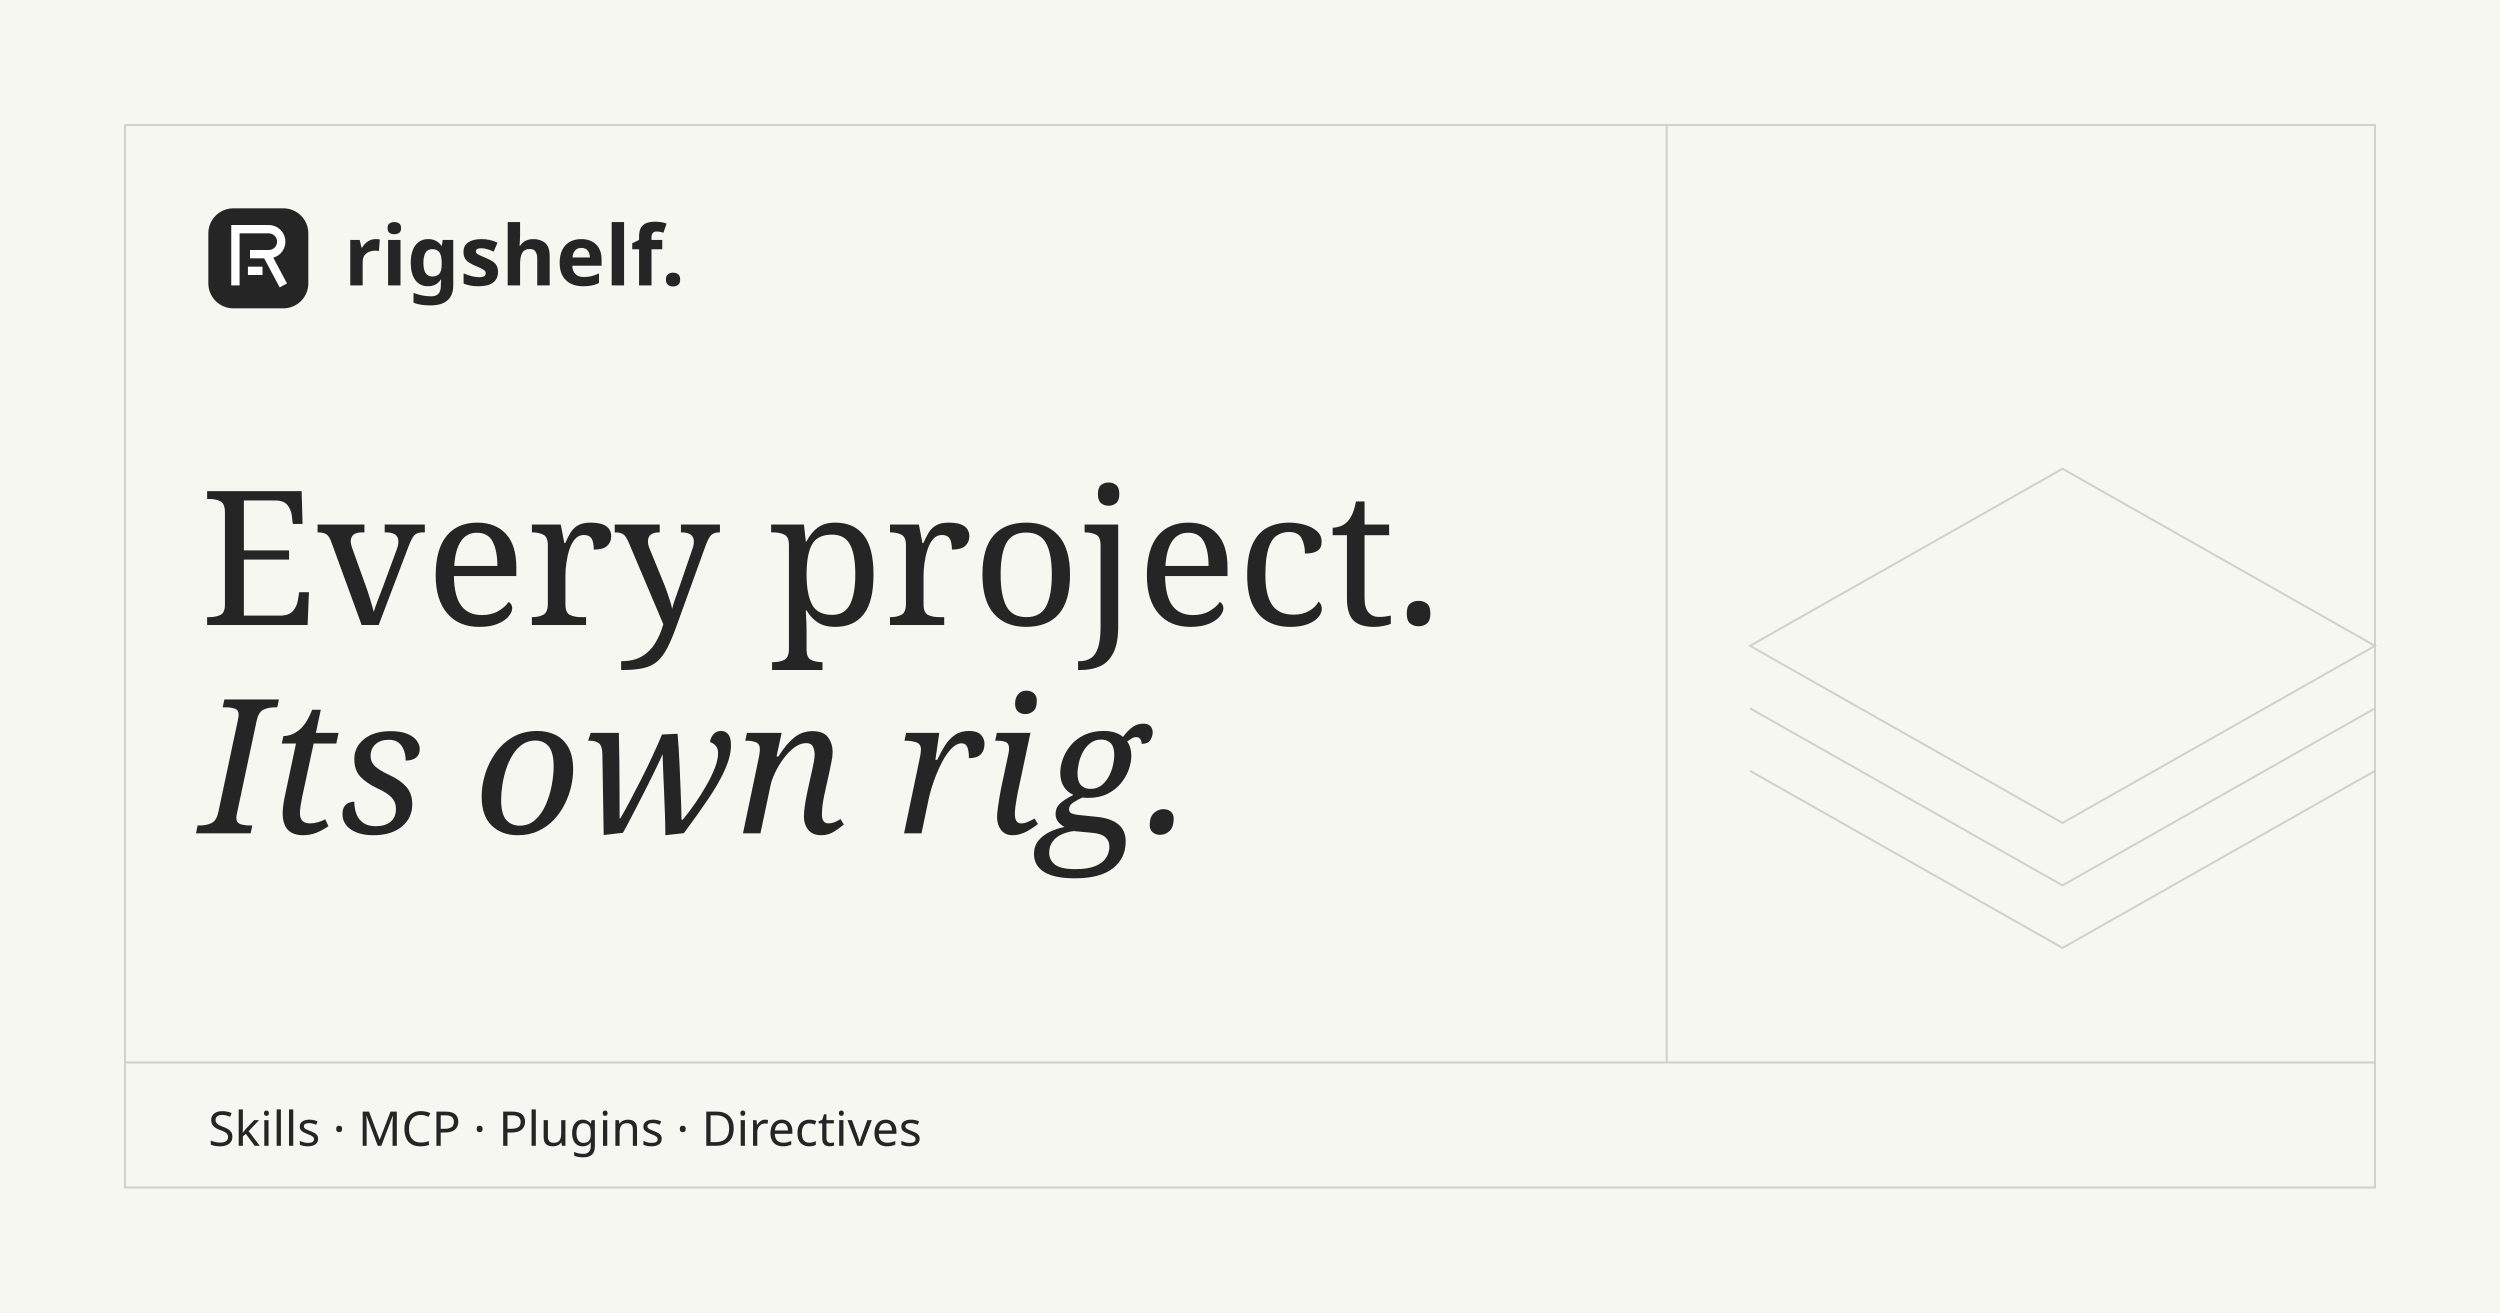
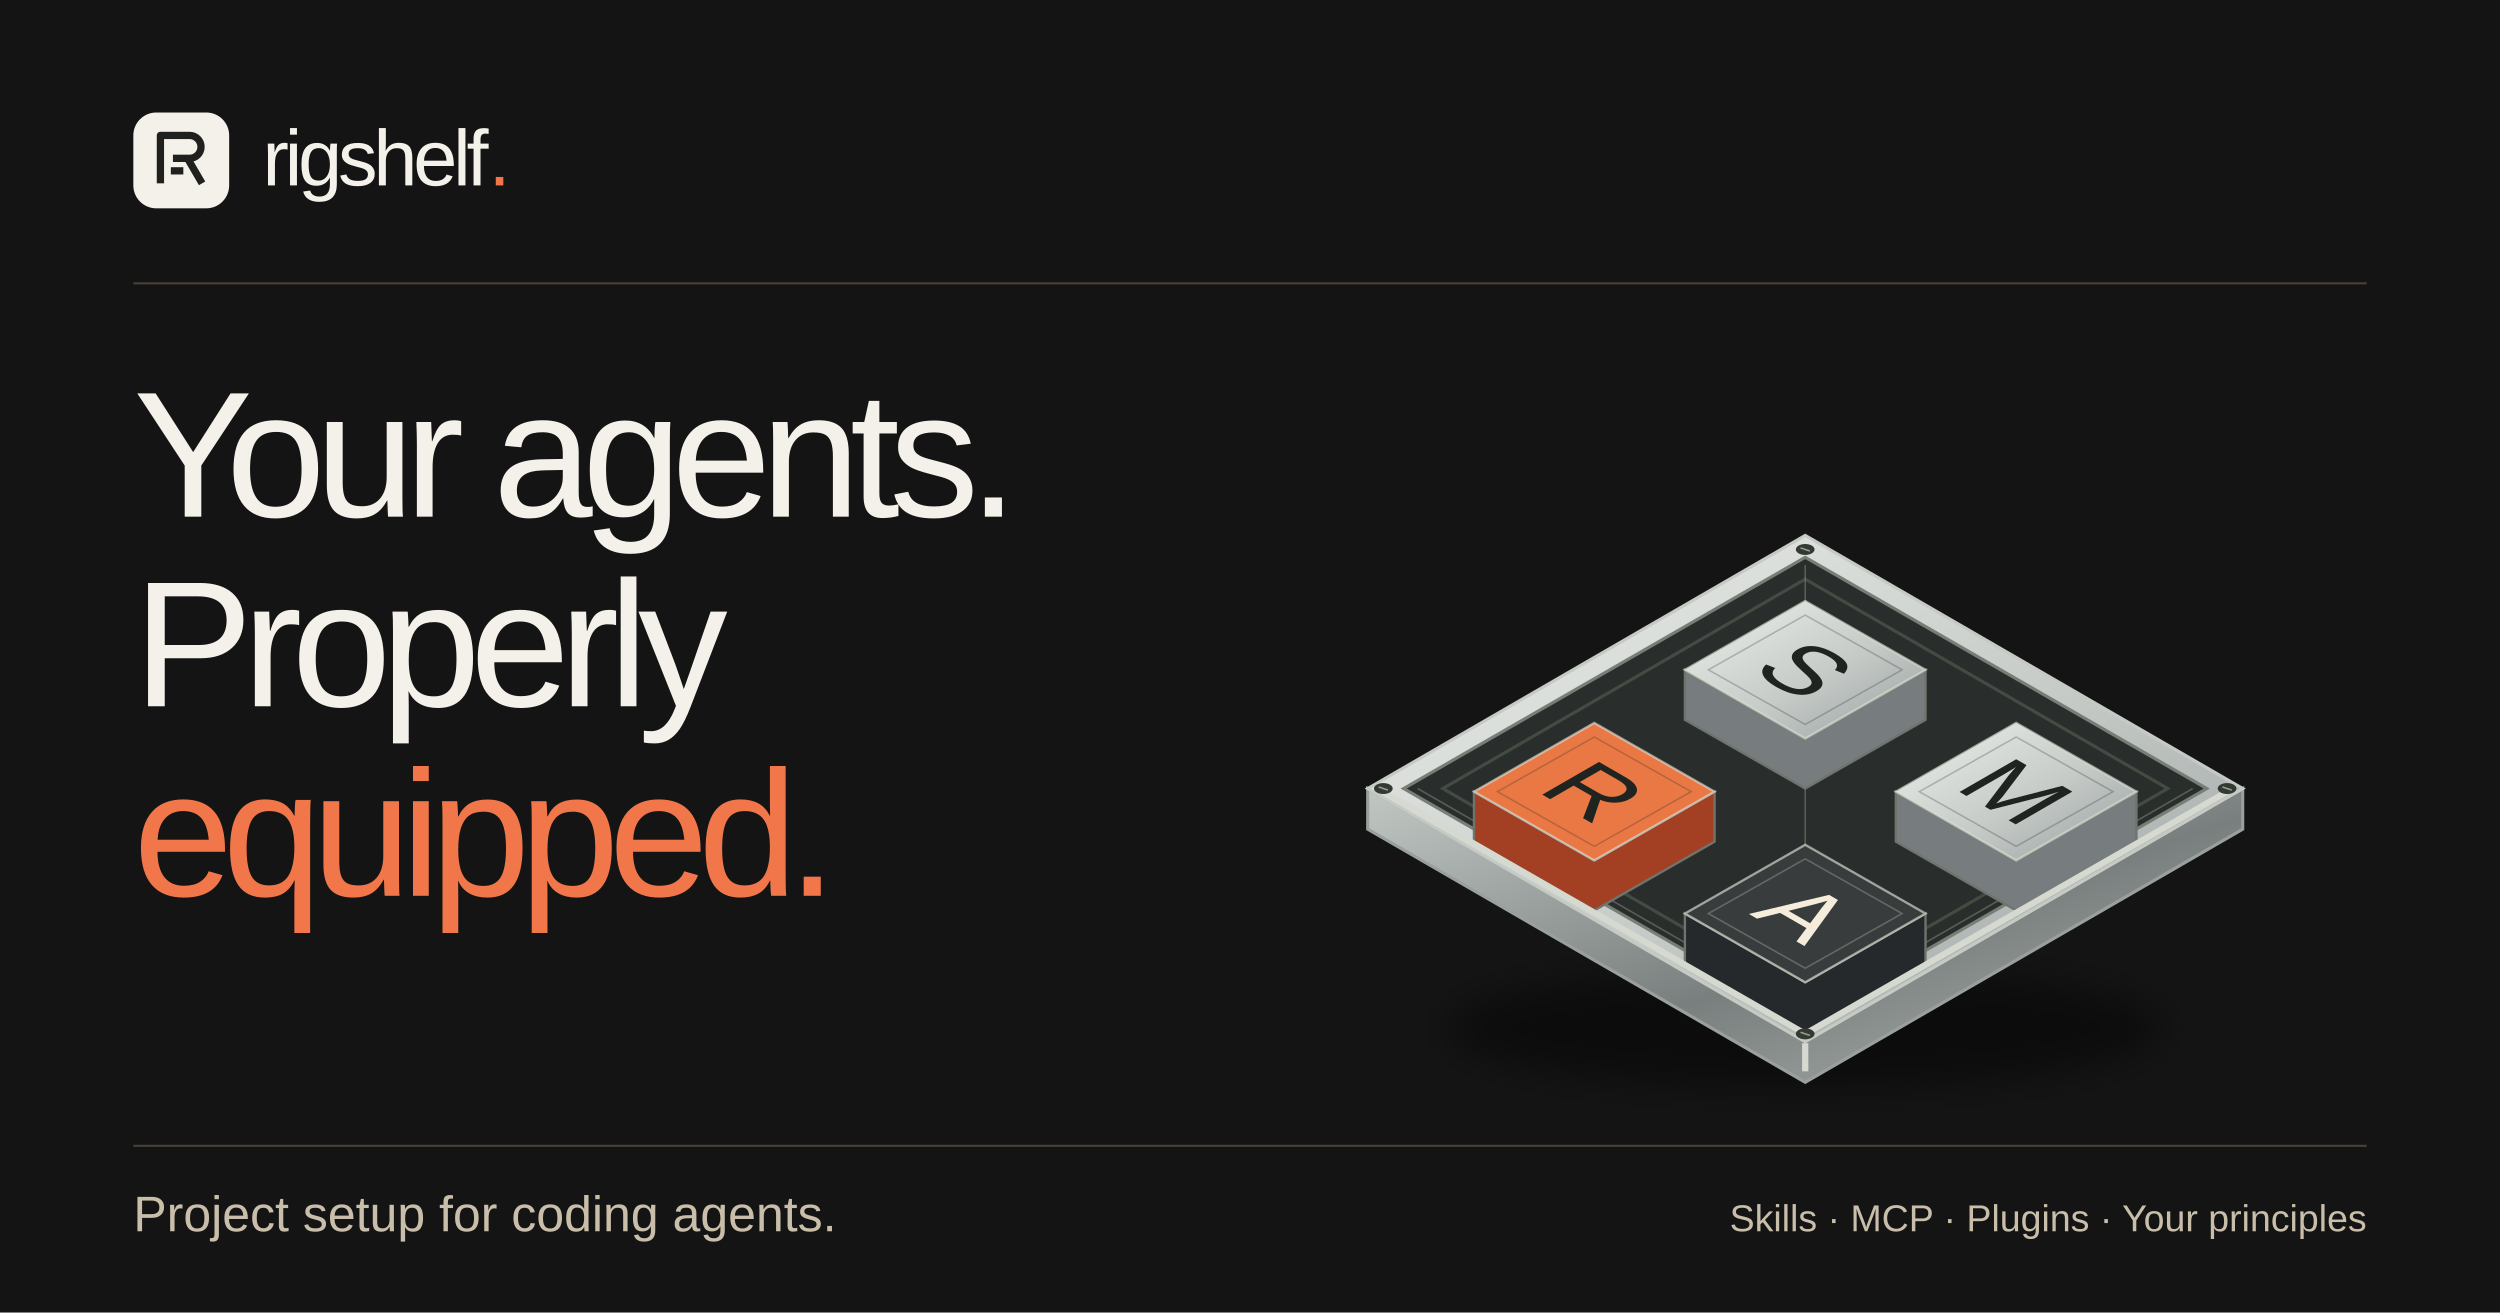
<svg xmlns="http://www.w3.org/2000/svg" viewBox="0 0 1200 630">
-   <rect width="1200" height="630" fill="#f7f7f2" />
-   <g fill="none" stroke="#d2d2ca">
-     <path d="M60 60h1080v510H60zM60 510h1080M800 60v450" />
-     <path d="m840 310 150-85 150 85-150 85zM840 340l150 85 150-85M840 370l150 85 150-85" />
+   <rect width="1200" height="630" fill="#141414" />
+   <path d="M64 136h1072M64 550h1072" stroke="#494137" />
+   <rect x="64" y="54" width="46" height="46" rx="11" fill="#f3f1e9" />
+   <path d="M77 88V65h14a5.5 5.5 0 0 1 0 11h-8m7 0 7 12m-15-6h6" fill="none" stroke="#20201e" stroke-width="3.5" stroke-linejoin="round" />
+   <g font-family="Arial, sans-serif" font-weight="500" fill="#f3f1e9">
+     <text x="126" y="89" font-size="38" letter-spacing="-2">rigshelf<tspan fill="#f1774b">.</tspan>
+     </text>
+     <text x="64" y="248" font-size="86" letter-spacing="-5">Your agents.</text>
+     <text x="64" y="339" font-size="86" letter-spacing="-5">Properly</text>
+     <text x="64" y="430" font-size="86" letter-spacing="-5" fill="#f1774b">equipped.</text>
+     <text x="64" y="591" font-size="24" fill="#c9beaa">Project setup for coding agents.</text>
+     <text x="1136" y="591" text-anchor="end" font-size="18" fill="#c9beaa">Skills · MCP · Plugins · Your principles</text>
  </g>
-   <g fill="#252525">
-     <rect x="100" y="100" width="48" height="48" rx="12" />
-     <text x="165" y="137" font-family="sans-serif" font-size="40" font-weight="600">rigshelf.</text>
-     <text x="96" y="300" font-family="Georgia,serif" font-size="90">Every project.</text>
-     <text x="96" y="400" font-family="Georgia,serif" font-size="90" font-style="italic">Its own rig.</text>
-     <text x="100" y="550" font-family="sans-serif" font-size="23">Skills · MCP · Plugins · Directives</text>
+   <g transform="translate(604 164) scale(.75)" fill="none">
+     <defs>
+       <linearGradient id="studio-metal" x1="0" y1="0" x2="1" y2="1">
+         <stop stop-color="#eef0ec" />
+         <stop offset=".55" stop-color="#c6cbc8" />
+         <stop offset="1" stop-color="#989f9d" />
+       </linearGradient>
+       <linearGradient id="studio-rim" x1="0" y1="0" x2="1" y2="1">
+         <stop stop-color="#c1c7c3" />
+         <stop offset=".55" stop-color="#797f7e" />
+         <stop offset="1" stop-color="#afb4b0" />
+       </linearGradient>
+       <filter id="studio-shadow" x="-30%" y="-100%" width="160%" height="300%">
+         <feGaussianBlur stdDeviation="12" />
+       </filter>
+     </defs>
+     <ellipse cx="350" cy="439" rx="230" ry="38" fill="#000" opacity=".4" filter="url(#studio-shadow)" />
+     <path d="m70 286 280 162 280-162v26L350 474 70 312z" fill="url(#studio-rim)" stroke="#9aa19c" stroke-width="2" />
+     <path d="m70 286 280-162 280 162-280 162z" fill="url(#studio-metal)" stroke="#c5cbc4" stroke-width="2" />
+     <path d="m93 286 257-148 257 148-257 148z" fill="#292e2c" stroke="#767e76" stroke-width="2" />
+     <path d="m118 286 232-134 232 134-232 134z" stroke="#434c42" stroke-width="2" />
+     <path d="m102 286 248 143 248-143M350 143v279" stroke="#88917e" stroke-opacity=".5" />
+     <g>
+       <path d="m273 210 77 44 77-44v32l-77 44-77-44z" fill="#777d7e" stroke="#6f746d" stroke-width="1.5" />
+       <path d="m273 210 77-44 77 44-77 44z" fill="url(#studio-metal)" stroke="#dce0d4" stroke-opacity=".65" stroke-width="1.5" />
+       <path d="m288 210 62-35 62 35-62 35z" stroke="#202421" stroke-opacity=".25" />
+       <g transform="translate(350 210) rotate(30) skewX(-30) scale(1 .85)">
+         <text text-anchor="middle" dominant-baseline="central" font-family="Arial, sans-serif" font-weight="500" font-size="62" fill="#202421"> S </text>
+       </g>
+     </g>
+     <g>
+       <path d="m138 288 77 44 77-44v32l-77 44-77-44z" fill="#a34023" stroke="#6f746d" stroke-width="1.5" />
+       <path d="m138 288 77-44 77 44-77 44z" fill="#e97845" stroke="#dce0d4" stroke-opacity=".65" stroke-width="1.5" />
+       <path d="m153 288 62-35 62 35-62 35z" stroke="#202421" stroke-opacity=".25" />
+       <g transform="translate(215 288) rotate(30) skewX(-30) scale(1 .85)">
+         <text text-anchor="middle" dominant-baseline="central" font-family="Arial, sans-serif" font-weight="500" font-size="62" fill="#202421"> R </text>
+       </g>
+     </g>
+     <g>
+       <path d="m408 288 77 44 77-44v32l-77 44-77-44z" fill="#777d7e" stroke="#6f746d" stroke-width="1.5" />
+       <path d="m408 288 77-44 77 44-77 44z" fill="url(#studio-metal)" stroke="#dce0d4" stroke-opacity=".65" stroke-width="1.5" />
+       <path d="m423 288 62-35 62 35-62 35z" stroke="#202421" stroke-opacity=".25" />
+       <g transform="translate(485 288) rotate(30) skewX(-30) scale(1 .85)">
+         <text text-anchor="middle" dominant-baseline="central" font-family="Arial, sans-serif" font-weight="500" font-size="62" fill="#202421"> M </text>
+       </g>
+     </g>
+     <g>
+       <path d="m273 366 77 44 77-44v32l-77 44-77-44z" fill="#26292b" stroke="#6f746d" stroke-width="1.5" />
+       <path d="m273 366 77-44 77 44-77 44z" fill="#383c3d" stroke="#dce0d4" stroke-opacity=".65" stroke-width="1.5" />
+       <path d="m288 366 62-35 62 35-62 35z" stroke="#f6ecdc" stroke-opacity=".25" />
+       <g transform="translate(350 366) rotate(30) skewX(-30) scale(1 .85)">
+         <text text-anchor="middle" dominant-baseline="central" font-family="Arial, sans-serif" font-weight="500" font-size="62" fill="#f6ecdc"> A </text>
+       </g>
+     </g>
+     <path d="m80 288 270 155 270-155M350 449v18" stroke="#d5d9d0" stroke-width="4" />
+     <g transform="translate(350 133)">
+       <ellipse rx="6" ry="3.5" fill="#333a34" />
+       <path d="m-3-1 6 2" stroke="#969e8e" />
+     </g>
+     <g transform="translate(80 286)">
+       <ellipse rx="6" ry="3.5" fill="#333a34" />
+       <path d="m-3-1 6 2" stroke="#969e8e" />
+     </g>
+     <g transform="translate(620 286)">
+       <ellipse rx="6" ry="3.5" fill="#333a34" />
+       <path d="m-3-1 6 2" stroke="#969e8e" />
+     </g>
+     <g transform="translate(350 443)">
+       <ellipse rx="6" ry="3.5" fill="#333a34" />
+       <path d="m-3-1 6 2" stroke="#969e8e" />
+     </g>
  </g>
-   <path d="M113 137v-27h16a6 6 0 0 1 0 12h-9m8 0 8 15m-17-7h7" fill="none" stroke="#fff" stroke-width="4" />
</svg>
